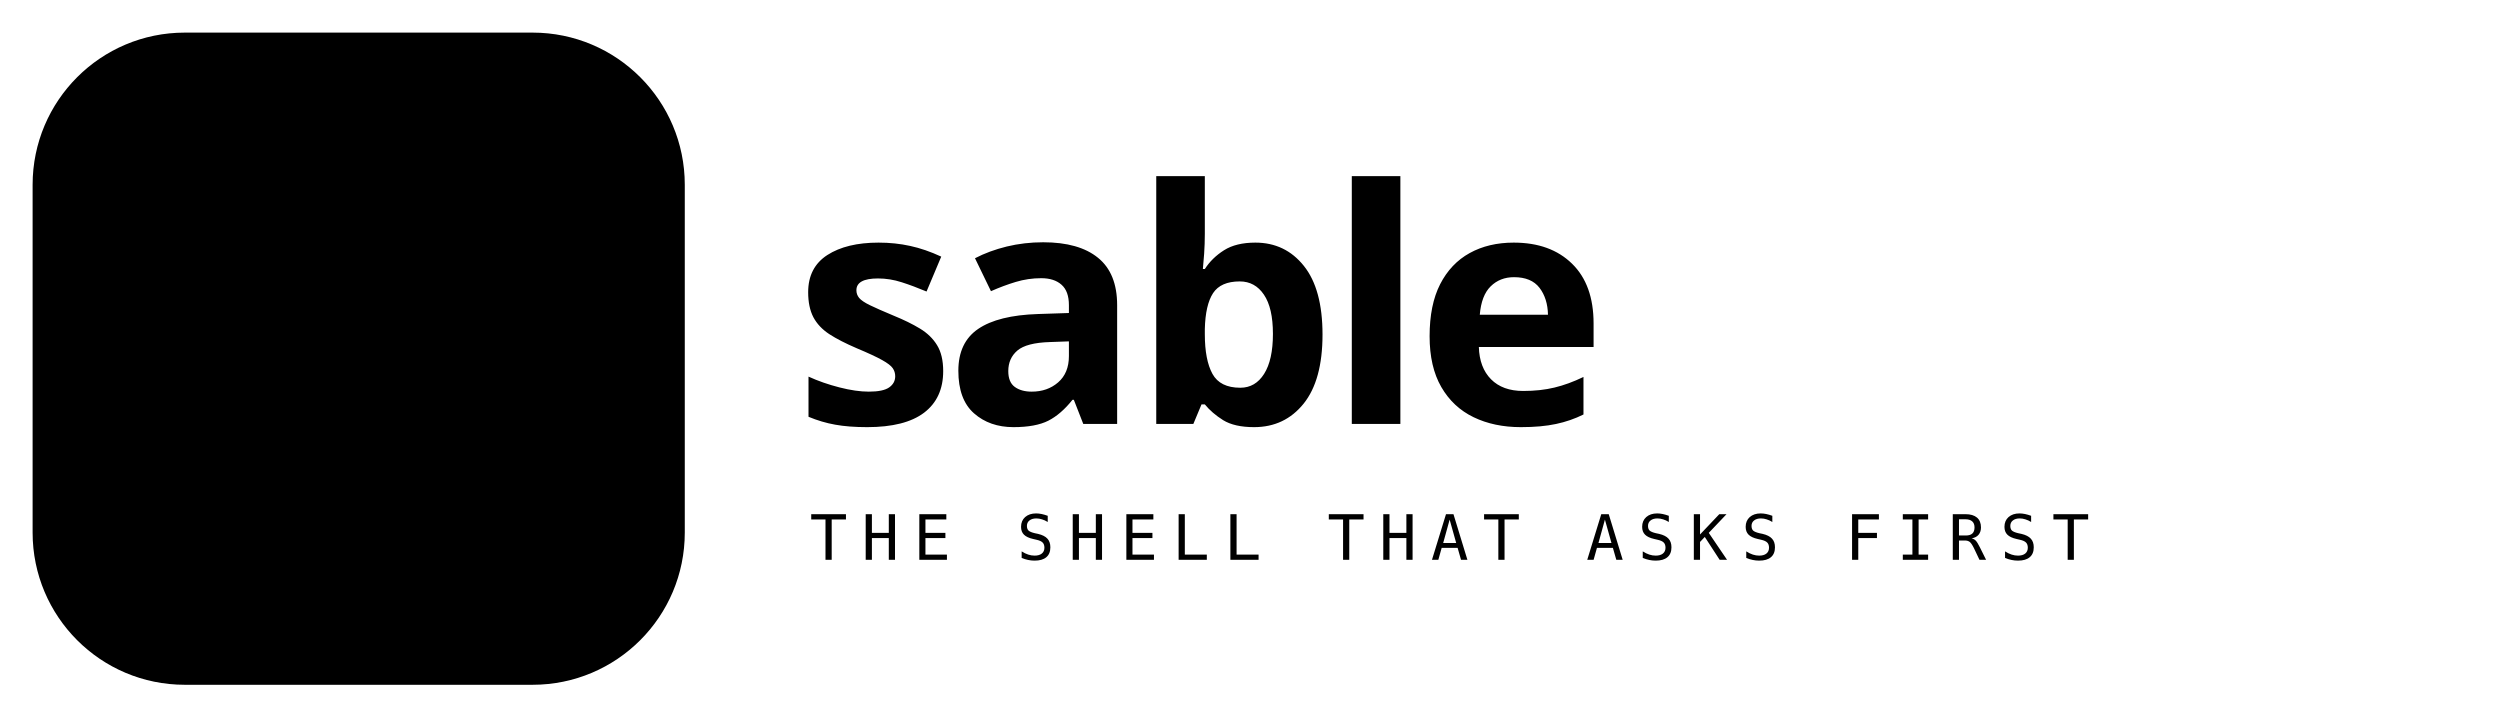
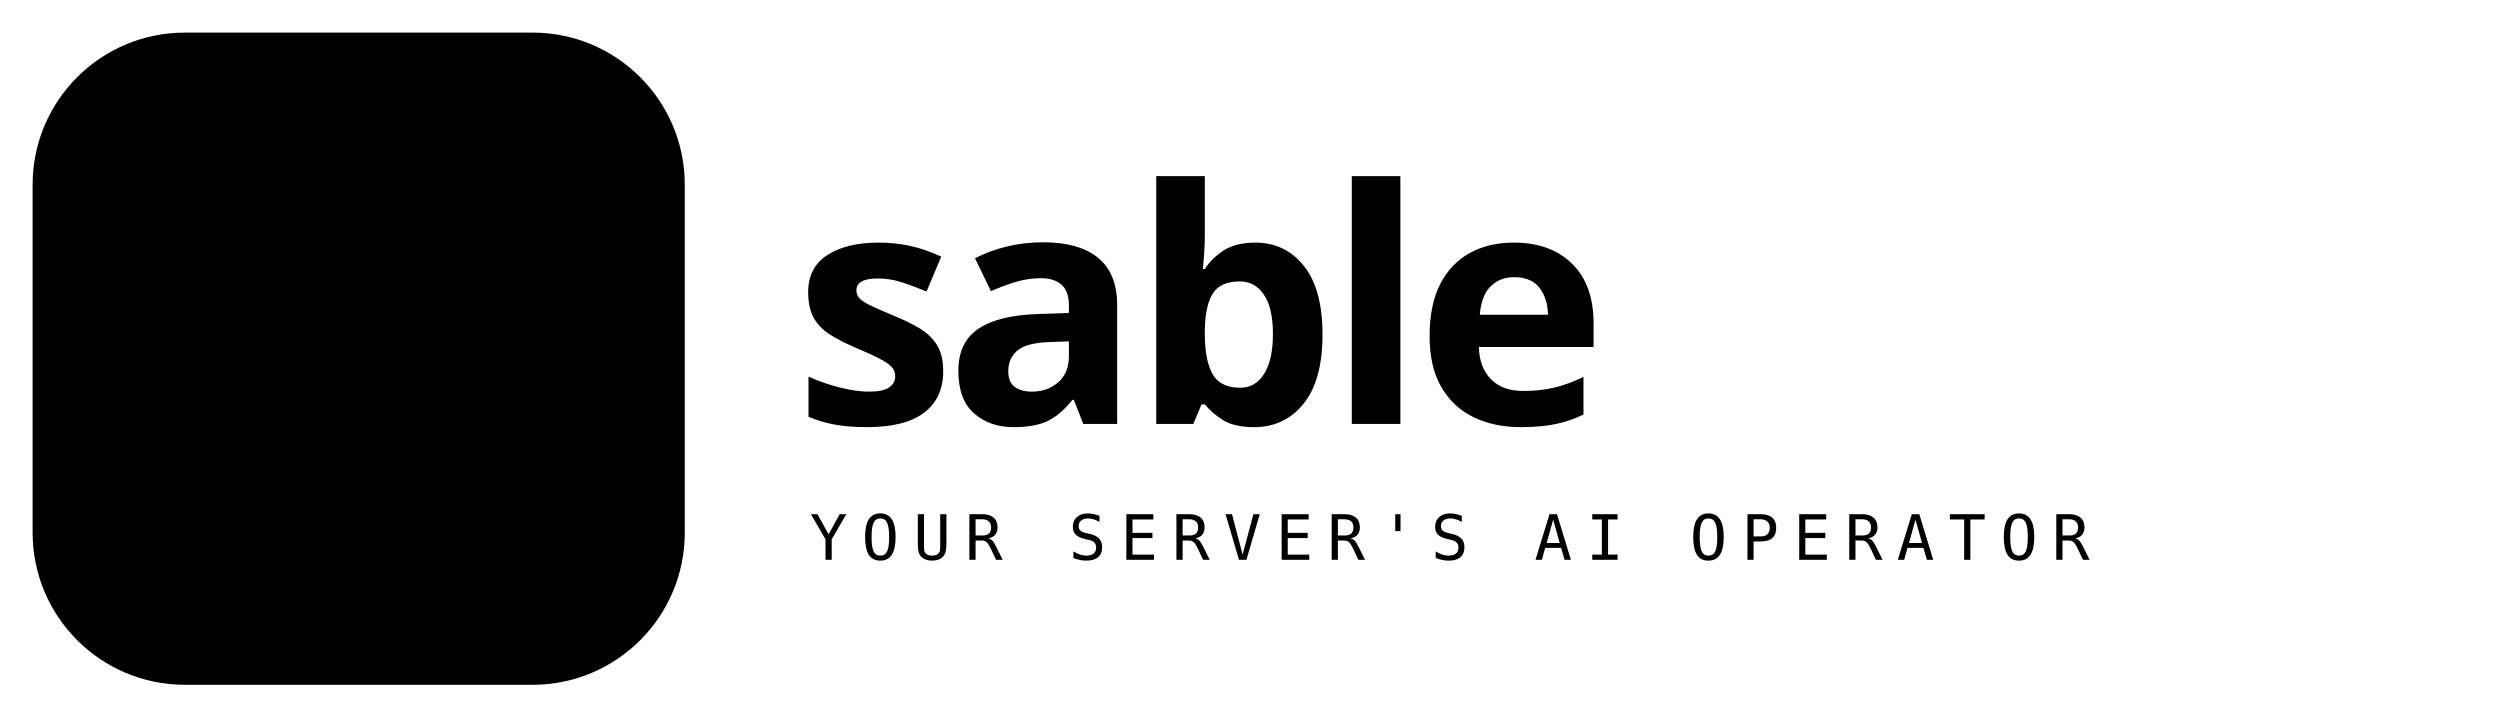
- <svg xmlns="http://www.w3.org/2000/svg" width="460" height="132" viewBox="0 0 460 132" role="img" aria-label="Sable — the shell that asks first">
+ <svg xmlns="http://www.w3.org/2000/svg" width="460" height="132" viewBox="0 0 460 132" role="img" aria-label="Sable, your server's AI operator">
  <defs>
    <linearGradient id="tile" x1="0" y1="0" x2="1" y2="1">
      <stop offset="0" stop-color="__TILE0__" />
      <stop offset="1" stop-color="__TILE1__" />
    </linearGradient>
    <linearGradient id="ac" x1="0" y1="0" x2="1" y2="1">
      <stop offset="0" stop-color="__ACC2__" />
      <stop offset="1" stop-color="__ACC__" />
    </linearGradient>
    <style>
-       @keyframes blink{0%,49%{opacity:1}50%,100%{opacity:0}}
+       @keyframes pulse{0%,100%{opacity:1}50%{opacity:.45}}
      @keyframes draw{from{stroke-dashoffset:96}to{stroke-dashoffset:0}}
      @keyframes halo{0%,100%{opacity:.16;transform:scale(1)}50%{opacity:.34;transform:scale(1.06)}}
      #chev{stroke-dasharray:96;animation:draw 1.1s ease-out forwards}
-       #cursor{animation:blink 1.05s step-end infinite}
+       #cursor{animation:pulse 2.4s ease-in-out infinite}
      #glow{animation:halo 3.2s ease-in-out infinite;transform-origin:66px 66px}
      @media (prefers-reduced-motion:reduce){#chev{stroke-dashoffset:0;animation:none}#cursor,#glow{animation:none}}
    </style>
  </defs>
  <rect id="glow" x="6" y="6" width="120" height="120" rx="28" fill="__ACC__" />
  <rect x="16" y="16" width="100" height="100" rx="23" fill="url(#tile)" stroke="__RULE2__" />
-   <path id="chev" d="M48 44 L76 66 L48 88" fill="none" stroke="url(#ac)" stroke-width="9" stroke-linecap="round" stroke-linejoin="round" />
-   <rect id="cursor" x="80" y="80" width="17" height="8" rx="2" fill="__ACC__" />
+   <g transform="translate(16 16) scale(0.390625)">
+     <path id="chev" d="M62 60 L130 128 L62 196" fill="none" stroke="url(#ac)" stroke-width="38" stroke-linecap="round" stroke-linejoin="round" pathLength="96" />
+     <circle id="cursor" cx="184" cy="178" r="26" fill="__OK__" />
+   </g>
  <text x="146" y="78" font-family="'Segoe UI', 'Helvetica Neue', system-ui, sans-serif" font-size="60" font-weight="700" letter-spacing="-2" fill="__INK__">sable</text>
-   <text x="149" y="103" font-family="ui-monospace, SFMono-Regular, Menlo, Consolas, monospace" font-size="11.5" letter-spacing="2.6" fill="__DIM__">THE SHELL THAT ASKS FIRST</text>
+   <text x="149" y="103" font-family="ui-monospace, SFMono-Regular, Menlo, Consolas, monospace" font-size="11.5" letter-spacing="2.6" fill="__DIM__">YOUR SERVER'S AI OPERATOR</text>
</svg>
